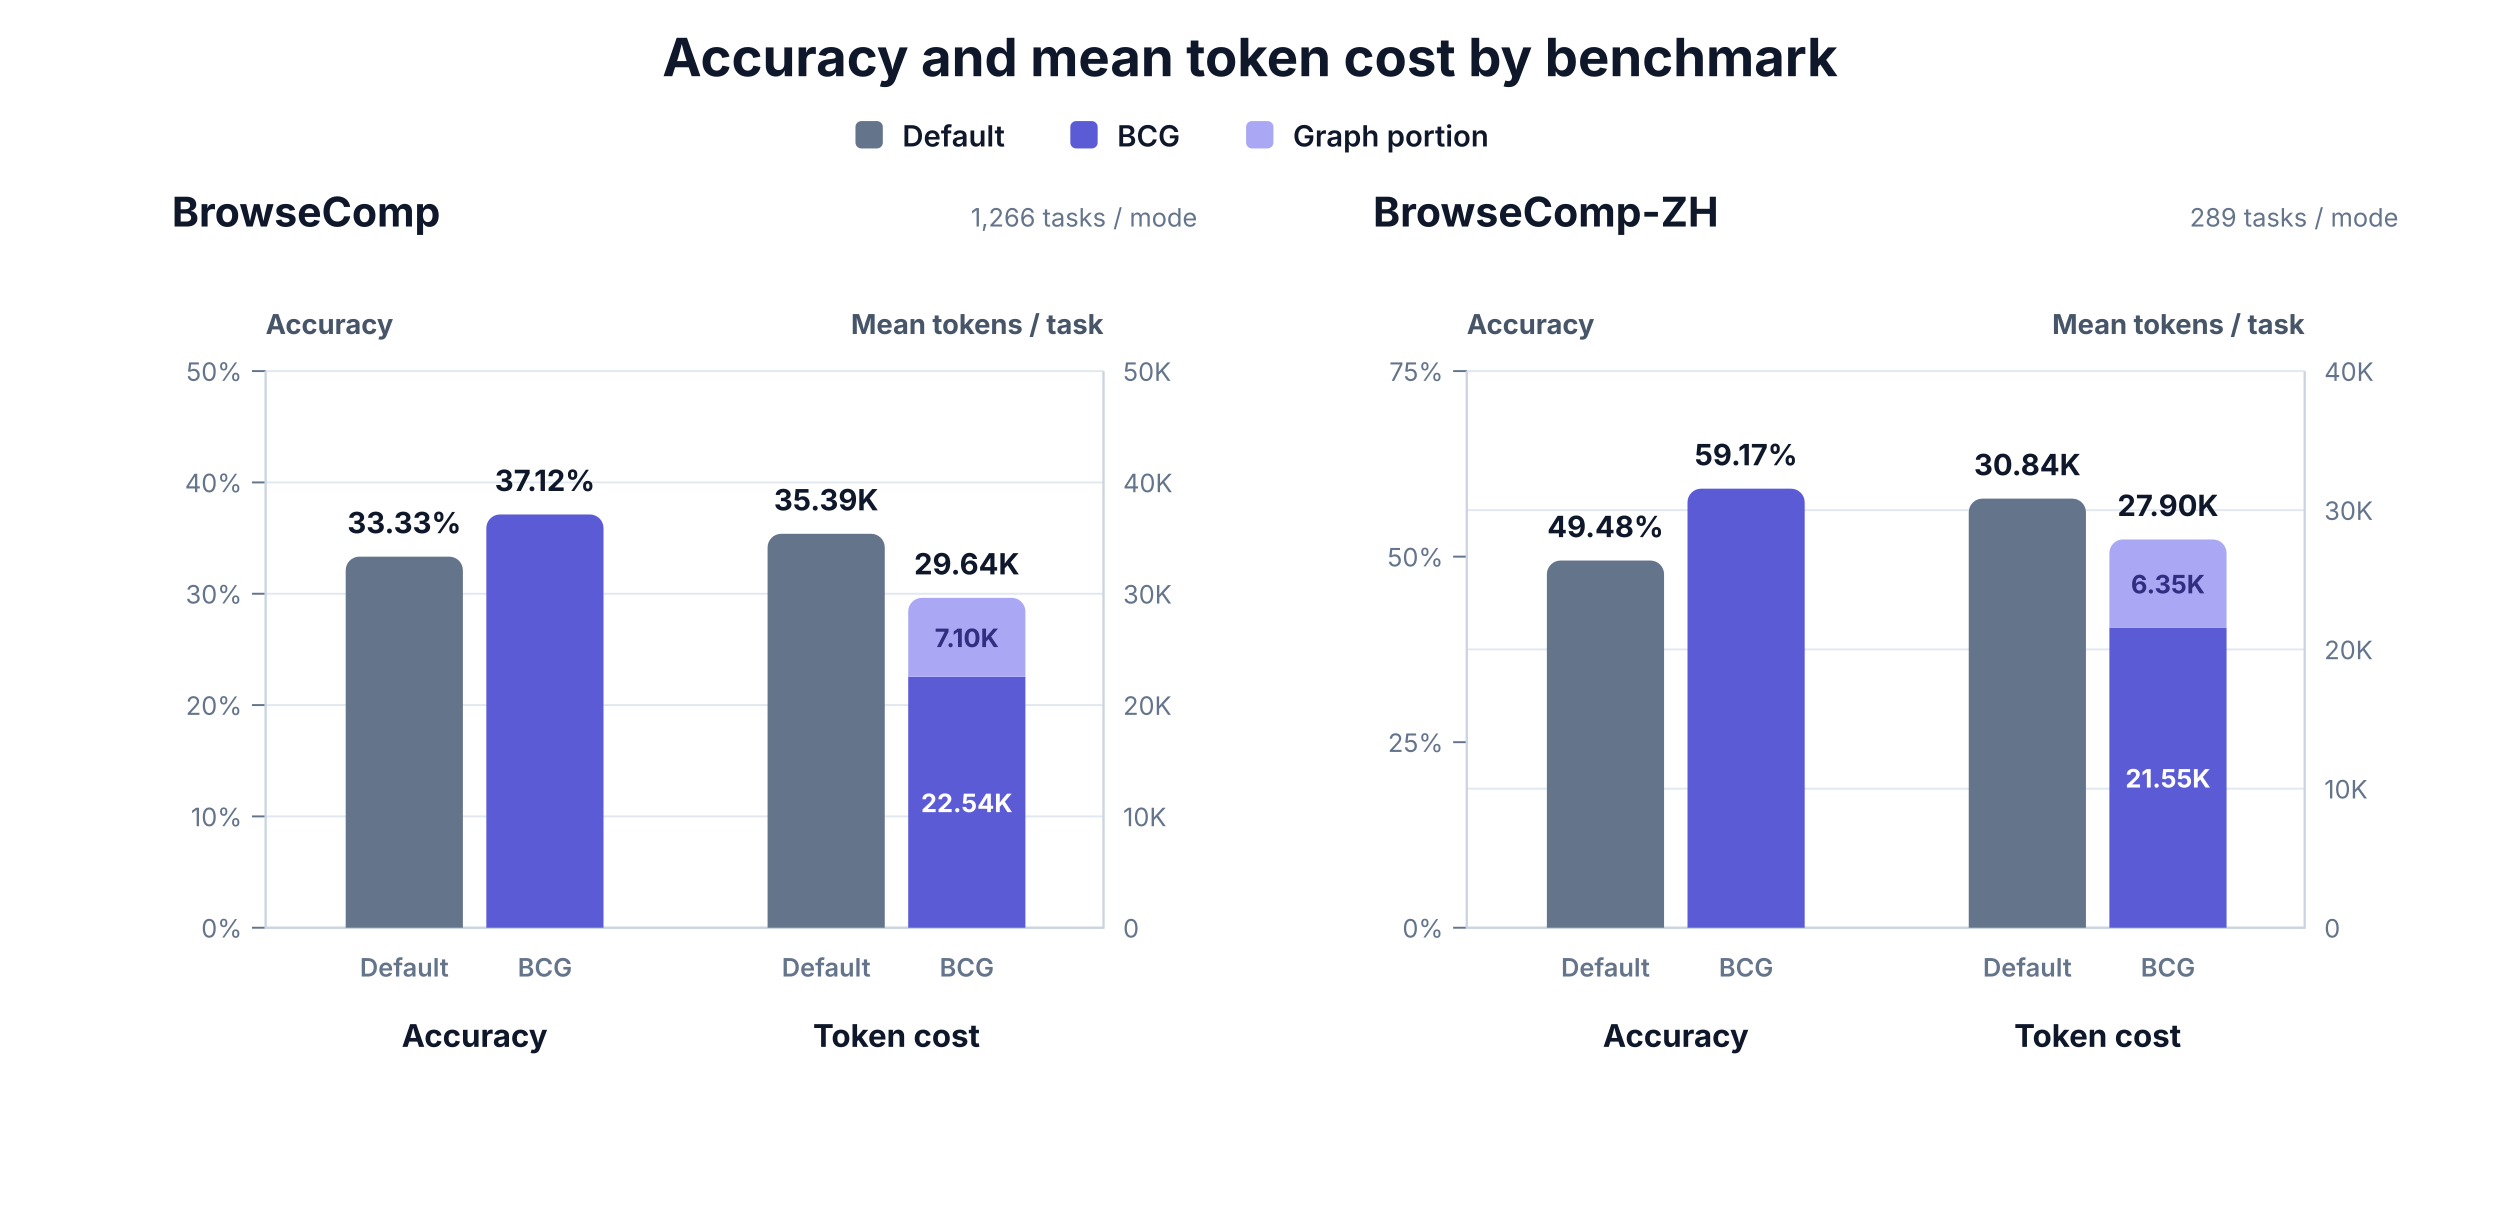
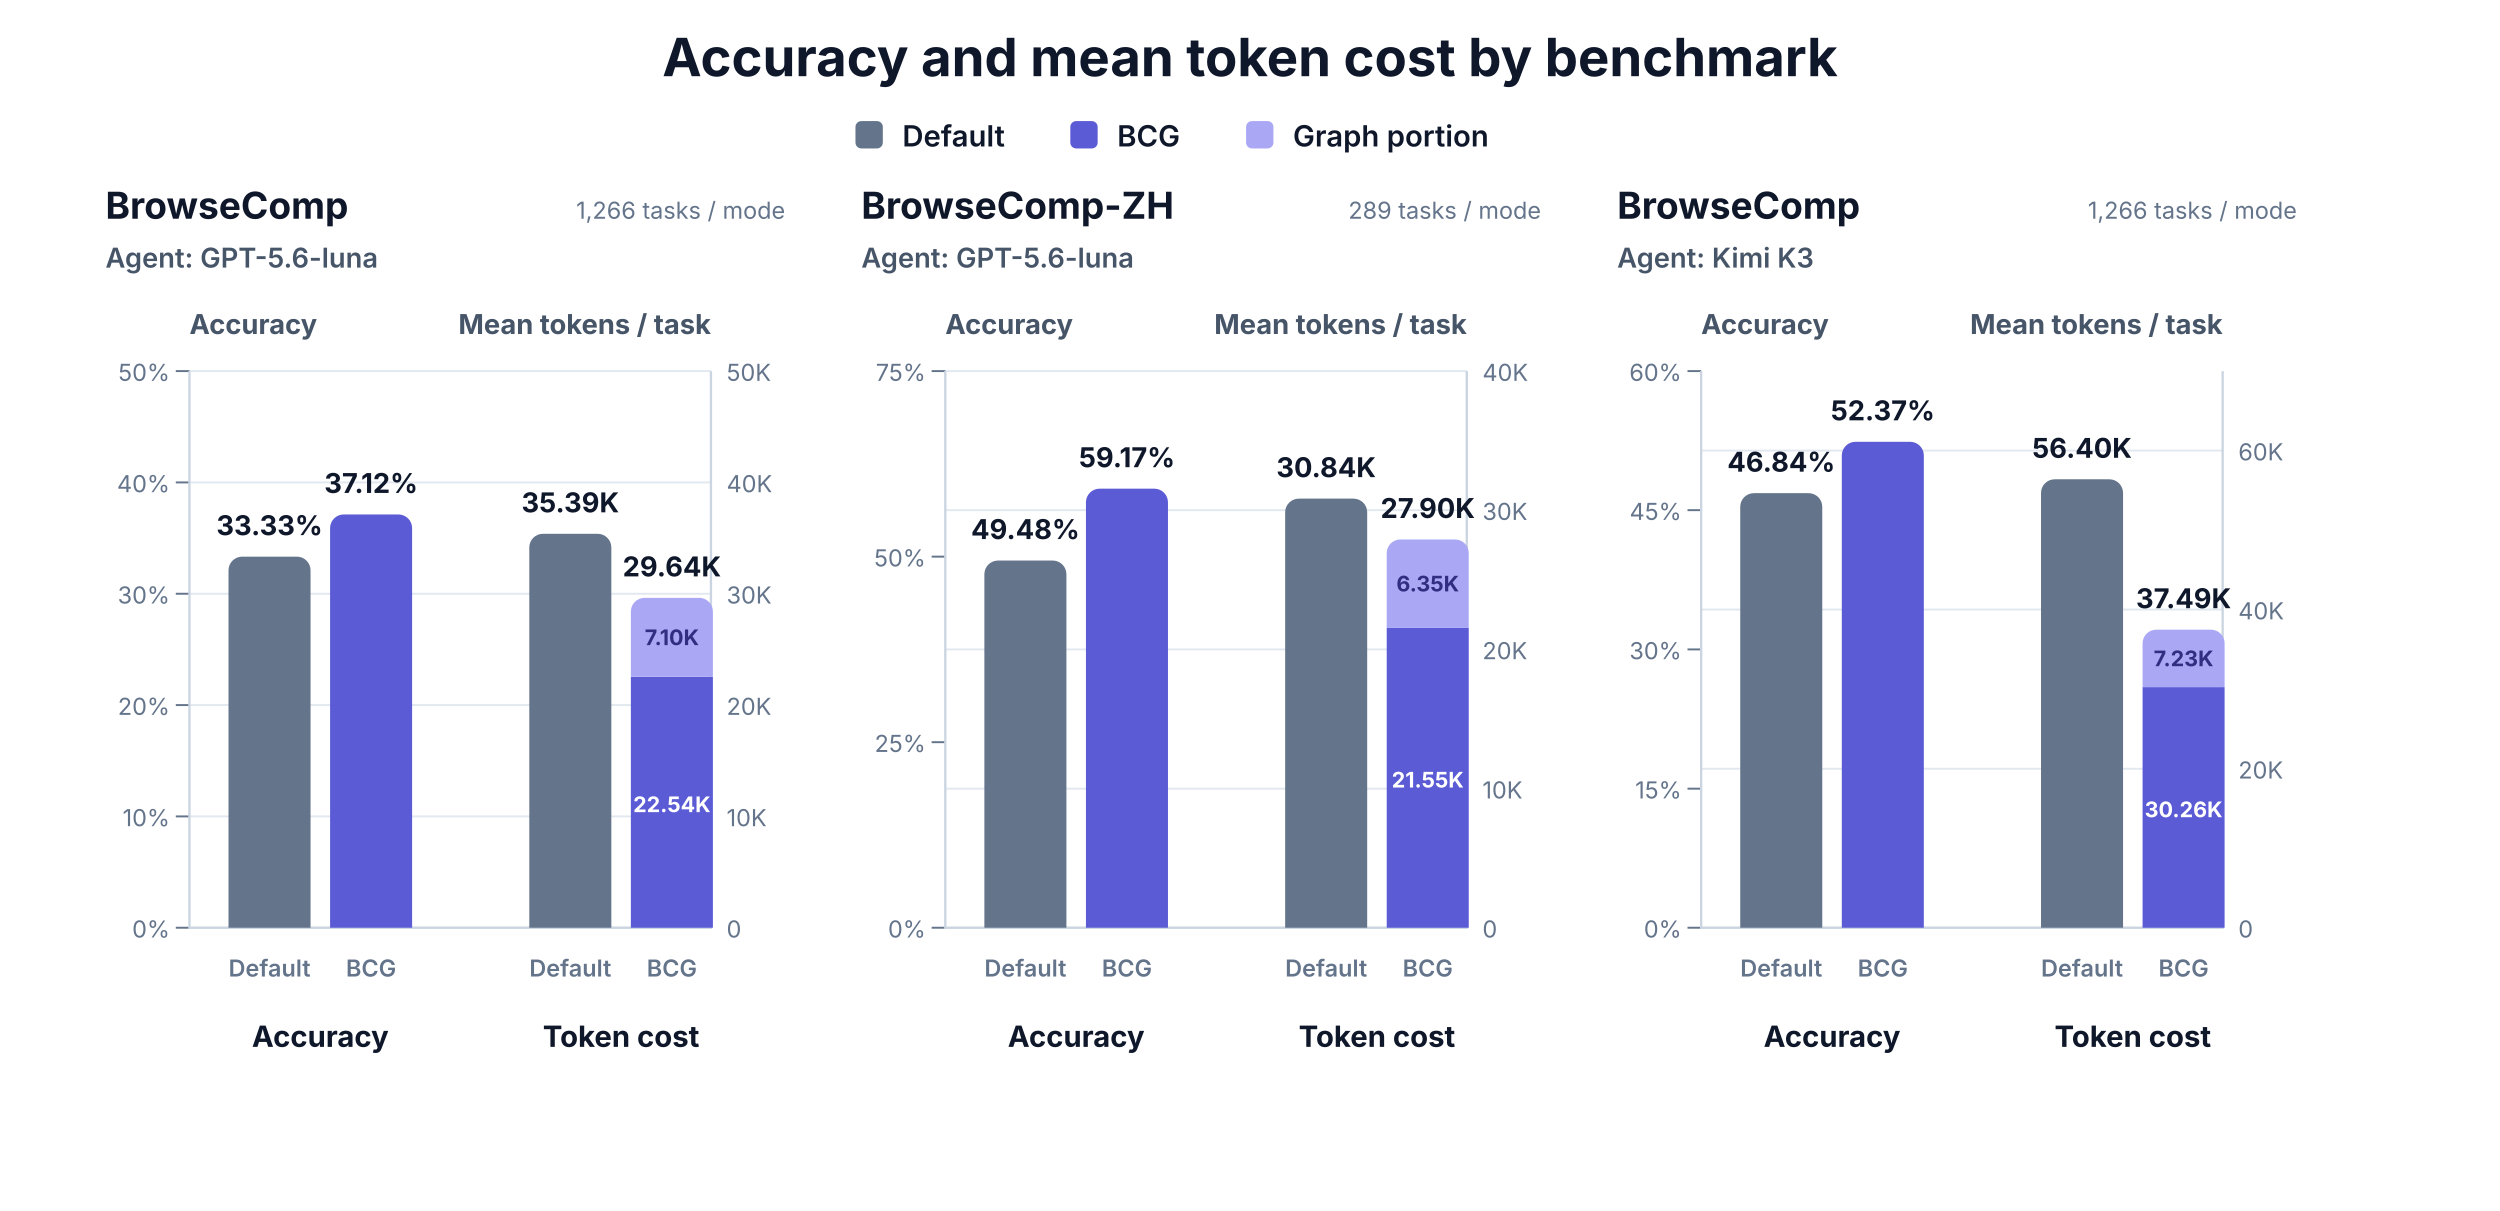
<svg xmlns="http://www.w3.org/2000/svg" width="1280" height="620" viewBox="0 0 1280 620" role="img" aria-labelledby="title desc">
  <rect width="1280" height="620" fill="#ffffff" />
  <g font-family="Inter,Arial,sans-serif">
    <text x="640" y="39" text-anchor="middle" fill="#0f172a" font-size="27" font-weight="700">Accuracy and mean token cost by benchmark</text>
    <rect x="438" y="62" width="14" height="14" rx="3" fill="#64748b" />
    <text x="462" y="75" fill="#0f172a" font-size="15" font-weight="600">Default</text>
    <rect x="548" y="62" width="14" height="14" rx="3" fill="#5b5bd6" />
    <text x="572" y="75" fill="#0f172a" font-size="15" font-weight="600">BCG</text>
    <rect x="638" y="62" width="14" height="14" rx="3" fill="#aaa8f4" />
    <text x="662" y="75" fill="#0f172a" font-size="15" font-weight="600">Graph portion</text>
-     <text x="88" y="116" fill="#0f172a" font-size="21" font-weight="700">BrowseComp</text>
-     <text x="613" y="116" text-anchor="end" fill="#64748b" font-size="13">1,266 tasks / mode</text>
-     <text x="136.0" y="171" fill="#475569" font-size="14" font-weight="700">Accuracy</text>
-     <text x="565.0" y="171" text-anchor="end" fill="#475569" font-size="14" font-weight="700">Mean tokens / task</text>
-     <path d="M136.0 475.0H565.0" stroke="#e2e8f0" stroke-width="1" />
-     <text x="575.0" y="480.0" fill="#64748b" font-size="13">0</text>
-     <path d="M136.0 418.0H565.0" stroke="#e2e8f0" stroke-width="1" />
-     <text x="575.0" y="423.0" fill="#64748b" font-size="13">10K</text>
-     <path d="M136.0 361.0H565.0" stroke="#e2e8f0" stroke-width="1" />
-     <text x="575.0" y="366.0" fill="#64748b" font-size="13">20K</text>
-     <path d="M136.0 304.0H565.0" stroke="#e2e8f0" stroke-width="1" />
-     <text x="575.0" y="309.0" fill="#64748b" font-size="13">30K</text>
-     <path d="M136.0 247.0H565.0" stroke="#e2e8f0" stroke-width="1" />
-     <text x="575.0" y="252.0" fill="#64748b" font-size="13">40K</text>
-     <path d="M136.0 190.0H565.0" stroke="#e2e8f0" stroke-width="1" />
-     <text x="575.0" y="195.0" fill="#64748b" font-size="13">50K</text>
-     <path d="M129.0 475.0H136.0" stroke="#64748b" stroke-width="1" />
-     <text x="124.0" y="480.0" text-anchor="end" fill="#64748b" font-size="13">0%</text>
-     <path d="M129.0 418.0H136.0" stroke="#64748b" stroke-width="1" />
-     <text x="124.0" y="423.0" text-anchor="end" fill="#64748b" font-size="13">10%</text>
-     <path d="M129.0 361.0H136.0" stroke="#64748b" stroke-width="1" />
-     <text x="124.0" y="366.0" text-anchor="end" fill="#64748b" font-size="13">20%</text>
-     <path d="M129.0 304.0H136.0" stroke="#64748b" stroke-width="1" />
-     <text x="124.0" y="309.0" text-anchor="end" fill="#64748b" font-size="13">30%</text>
-     <path d="M129.0 247.0H136.0" stroke="#64748b" stroke-width="1" />
-     <text x="124.0" y="252.0" text-anchor="end" fill="#64748b" font-size="13">40%</text>
-     <path d="M129.0 190.0H136.0" stroke="#64748b" stroke-width="1" />
-     <text x="124.0" y="195.0" text-anchor="end" fill="#64748b" font-size="13">50%</text>
-     <path d="M136.0 190.0V475.0H565.0V190.0" fill="none" stroke="#cbd5e1" stroke-width="1.2" />
-     <path d="M177.0 475.0V292.0a7 7 0 0 1 7 -7h46.0a7 7 0 0 1 7 7V475.0Z" fill="#64748b" />
-     <text x="207.0" y="273.0" text-anchor="middle" fill="#0f172a" font-size="15" font-weight="700">33.33%</text>
-     <text x="207.0" y="500" text-anchor="middle" fill="#64748b" font-size="13" font-weight="600">Default</text>
-     <path d="M249.0 475.0V270.4a7 7 0 0 1 7 -7h46.0a7 7 0 0 1 7 7V475.0Z" fill="#5b5bd6" />
-     <text x="279.0" y="251.4" text-anchor="middle" fill="#0f172a" font-size="15" font-weight="700">37.12%</text>
-     <text x="279.0" y="500" text-anchor="middle" fill="#64748b" font-size="13" font-weight="600">BCG</text>
-     <path d="M393.0 475.0V280.3a7 7 0 0 1 7 -7h46.0a7 7 0 0 1 7 7V475.0Z" fill="#64748b" />
-     <rect x="465.0" y="346.5" width="60.0" height="128.5" fill="#5b5bd6" />
-     <path d="M465.0 346.5V313.1a7 7 0 0 1 7 -7h46.0a7 7 0 0 1 7 7V346.5Z" fill="#aaa8f4" />
-     <text x="423.0" y="261.3" text-anchor="middle" fill="#0f172a" font-size="15" font-weight="700">35.39K</text>
-     <text x="495.0" y="294.1" text-anchor="middle" fill="#0f172a" font-size="15" font-weight="700">29.64K</text>
-     <text x="495.0" y="415.8" text-anchor="middle" fill="#ffffff" font-size="13" font-weight="700">22.54K</text>
-     <text x="495.0" y="331.3" text-anchor="middle" fill="#312e81" font-size="13" font-weight="700">7.10K</text>
-     <text x="423.0" y="500" text-anchor="middle" fill="#64748b" font-size="13" font-weight="600">Default</text>
-     <text x="495.0" y="500" text-anchor="middle" fill="#64748b" font-size="13" font-weight="600">BCG</text>
-     <text x="243.0" y="536" text-anchor="middle" fill="#0f172a" font-size="16" font-weight="700">Accuracy</text>
-     <text x="459.0" y="536" text-anchor="middle" fill="#0f172a" font-size="16" font-weight="700">Token cost</text>
-     <text x="703" y="116" fill="#0f172a" font-size="21" font-weight="700">BrowseComp-ZH</text>
-     <text x="1228" y="116" text-anchor="end" fill="#64748b" font-size="13">289 tasks / mode</text>
-     <text x="751.0" y="171" fill="#475569" font-size="14" font-weight="700">Accuracy</text>
-     <text x="1180.0" y="171" text-anchor="end" fill="#475569" font-size="14" font-weight="700">Mean tokens / task</text>
-     <path d="M751.0 475.0H1180.0" stroke="#e2e8f0" stroke-width="1" />
-     <text x="1190.0" y="480.0" fill="#64748b" font-size="13">0</text>
-     <path d="M751.0 403.8H1180.0" stroke="#e2e8f0" stroke-width="1" />
-     <text x="1190.0" y="408.8" fill="#64748b" font-size="13">10K</text>
-     <path d="M751.0 332.5H1180.0" stroke="#e2e8f0" stroke-width="1" />
-     <text x="1190.0" y="337.5" fill="#64748b" font-size="13">20K</text>
-     <path d="M751.0 261.2H1180.0" stroke="#e2e8f0" stroke-width="1" />
-     <text x="1190.0" y="266.2" fill="#64748b" font-size="13">30K</text>
-     <path d="M751.0 190.0H1180.0" stroke="#e2e8f0" stroke-width="1" />
-     <text x="1190.0" y="195.0" fill="#64748b" font-size="13">40K</text>
-     <path d="M744.0 475.0H751.0" stroke="#64748b" stroke-width="1" />
-     <text x="739.0" y="480.0" text-anchor="end" fill="#64748b" font-size="13">0%</text>
-     <path d="M744.0 380.0H751.0" stroke="#64748b" stroke-width="1" />
-     <text x="739.0" y="385.0" text-anchor="end" fill="#64748b" font-size="13">25%</text>
-     <path d="M744.0 285.0H751.0" stroke="#64748b" stroke-width="1" />
-     <text x="739.0" y="290.0" text-anchor="end" fill="#64748b" font-size="13">50%</text>
-     <path d="M744.0 190.0H751.0" stroke="#64748b" stroke-width="1" />
-     <text x="739.0" y="195.0" text-anchor="end" fill="#64748b" font-size="13">75%</text>
-     <path d="M751.0 190.0V475.0H1180.0V190.0" fill="none" stroke="#cbd5e1" stroke-width="1.2" />
-     <path d="M792.0 475.0V294.0a7 7 0 0 1 7 -7h46.0a7 7 0 0 1 7 7V475.0Z" fill="#64748b" />
-     <text x="822.0" y="275.0" text-anchor="middle" fill="#0f172a" font-size="15" font-weight="700">49.48%</text>
-     <text x="822.0" y="500" text-anchor="middle" fill="#64748b" font-size="13" font-weight="600">Default</text>
-     <path d="M864.0 475.0V257.2a7 7 0 0 1 7 -7h46.0a7 7 0 0 1 7 7V475.0Z" fill="#5b5bd6" />
-     <text x="894.0" y="238.2" text-anchor="middle" fill="#0f172a" font-size="15" font-weight="700">59.17%</text>
-     <text x="894.0" y="500" text-anchor="middle" fill="#64748b" font-size="13" font-weight="600">BCG</text>
-     <path d="M1008.0 475.0V262.3a7 7 0 0 1 7 -7h46.0a7 7 0 0 1 7 7V475.0Z" fill="#64748b" />
-     <rect x="1080.0" y="321.5" width="60.0" height="153.5" fill="#5b5bd6" />
-     <path d="M1080.0 321.5V283.2a7 7 0 0 1 7 -7h46.0a7 7 0 0 1 7 7V321.5Z" fill="#aaa8f4" />
-     <text x="1038.0" y="243.3" text-anchor="middle" fill="#0f172a" font-size="15" font-weight="700">30.84K</text>
-     <text x="1110.0" y="264.2" text-anchor="middle" fill="#0f172a" font-size="15" font-weight="700">27.90K</text>
-     <text x="1110.0" y="403.2" text-anchor="middle" fill="#ffffff" font-size="13" font-weight="700">21.55K</text>
-     <text x="1110.0" y="303.8" text-anchor="middle" fill="#312e81" font-size="13" font-weight="700">6.35K</text>
-     <text x="1038.0" y="500" text-anchor="middle" fill="#64748b" font-size="13" font-weight="600">Default</text>
-     <text x="1110.0" y="500" text-anchor="middle" fill="#64748b" font-size="13" font-weight="600">BCG</text>
-     <text x="858.0" y="536" text-anchor="middle" fill="#0f172a" font-size="16" font-weight="700">Accuracy</text>
-     <text x="1074.0" y="536" text-anchor="middle" fill="#0f172a" font-size="16" font-weight="700">Token cost</text>
+     <text x="54" y="112" fill="#0f172a" font-size="19" font-weight="700">BrowseComp</text>
+     <text x="402" y="112" text-anchor="end" fill="#64748b" font-size="12">1,266 tasks / mode</text>
+     <text x="54" y="137" fill="#475569" font-size="14" font-weight="600">Agent: GPT-5.6-luna</text>
+     <text x="97.0" y="171" fill="#475569" font-size="14" font-weight="700">Accuracy</text>
+     <text x="364.0" y="171" text-anchor="end" fill="#475569" font-size="14" font-weight="700">Mean tokens / task</text>
+     <path d="M97.0 475.0H364.0" stroke="#e2e8f0" stroke-width="1" />
+     <text x="372.0" y="480.0" fill="#64748b" font-size="12">0</text>
+     <path d="M97.0 418.0H364.0" stroke="#e2e8f0" stroke-width="1" />
+     <text x="372.0" y="423.0" fill="#64748b" font-size="12">10K</text>
+     <path d="M97.0 361.0H364.0" stroke="#e2e8f0" stroke-width="1" />
+     <text x="372.0" y="366.0" fill="#64748b" font-size="12">20K</text>
+     <path d="M97.0 304.0H364.0" stroke="#e2e8f0" stroke-width="1" />
+     <text x="372.0" y="309.0" fill="#64748b" font-size="12">30K</text>
+     <path d="M97.0 247.0H364.0" stroke="#e2e8f0" stroke-width="1" />
+     <text x="372.0" y="252.0" fill="#64748b" font-size="12">40K</text>
+     <path d="M97.0 190.0H364.0" stroke="#e2e8f0" stroke-width="1" />
+     <text x="372.0" y="195.0" fill="#64748b" font-size="12">50K</text>
+     <path d="M90.0 475.0H97.0" stroke="#64748b" stroke-width="1" />
+     <text x="87.0" y="480.0" text-anchor="end" fill="#64748b" font-size="12">0%</text>
+     <path d="M90.0 418.0H97.0" stroke="#64748b" stroke-width="1" />
+     <text x="87.0" y="423.0" text-anchor="end" fill="#64748b" font-size="12">10%</text>
+     <path d="M90.0 361.0H97.0" stroke="#64748b" stroke-width="1" />
+     <text x="87.0" y="366.0" text-anchor="end" fill="#64748b" font-size="12">20%</text>
+     <path d="M90.0 304.0H97.0" stroke="#64748b" stroke-width="1" />
+     <text x="87.0" y="309.0" text-anchor="end" fill="#64748b" font-size="12">30%</text>
+     <path d="M90.0 247.0H97.0" stroke="#64748b" stroke-width="1" />
+     <text x="87.0" y="252.0" text-anchor="end" fill="#64748b" font-size="12">40%</text>
+     <path d="M90.0 190.0H97.0" stroke="#64748b" stroke-width="1" />
+     <text x="87.0" y="195.0" text-anchor="end" fill="#64748b" font-size="12">50%</text>
+     <path d="M97.0 190.0V475.0H364.0V190.0" fill="none" stroke="#cbd5e1" stroke-width="1.2" />
+     <path d="M117.0 475.0V292.0a7 7 0 0 1 7 -7h28.0a7 7 0 0 1 7 7V475.0Z" fill="#64748b" />
+     <text x="138.0" y="274.0" text-anchor="middle" fill="#0f172a" font-size="14" font-weight="700">33.33%</text>
+     <text x="138.0" y="500" text-anchor="middle" fill="#64748b" font-size="12" font-weight="600">Default</text>
+     <path d="M169.0 475.0V270.4a7 7 0 0 1 7 -7h28.0a7 7 0 0 1 7 7V475.0Z" fill="#5b5bd6" />
+     <text x="190.0" y="252.4" text-anchor="middle" fill="#0f172a" font-size="14" font-weight="700">37.12%</text>
+     <text x="190.0" y="500" text-anchor="middle" fill="#64748b" font-size="12" font-weight="600">BCG</text>
+     <path d="M271.0 475.0V280.3a7 7 0 0 1 7 -7h28.0a7 7 0 0 1 7 7V475.0Z" fill="#64748b" />
+     <rect x="323.0" y="346.5" width="42.0" height="128.5" fill="#5b5bd6" />
+     <path d="M323.0 346.5V313.1a7 7 0 0 1 7 -7h28.0a7 7 0 0 1 7 7V346.5Z" fill="#aaa8f4" />
+     <text x="292.0" y="262.3" text-anchor="middle" fill="#0f172a" font-size="14" font-weight="700">35.39K</text>
+     <text x="344.0" y="295.1" text-anchor="middle" fill="#0f172a" font-size="14" font-weight="700">29.64K</text>
+     <text x="344.0" y="415.8" text-anchor="middle" fill="#ffffff" font-size="11" font-weight="700">22.54K</text>
+     <text x="344.0" y="330.3" text-anchor="middle" fill="#312e81" font-size="11" font-weight="700">7.10K</text>
+     <text x="292.0" y="500" text-anchor="middle" fill="#64748b" font-size="12" font-weight="600">Default</text>
+     <text x="344.0" y="500" text-anchor="middle" fill="#64748b" font-size="12" font-weight="600">BCG</text>
+     <text x="164.0" y="536" text-anchor="middle" fill="#0f172a" font-size="15" font-weight="700">Accuracy</text>
+     <text x="318.0" y="536" text-anchor="middle" fill="#0f172a" font-size="15" font-weight="700">Token cost</text>
+     <text x="441" y="112" fill="#0f172a" font-size="19" font-weight="700">BrowseComp-ZH</text>
+     <text x="789" y="112" text-anchor="end" fill="#64748b" font-size="12">289 tasks / mode</text>
+     <text x="441" y="137" fill="#475569" font-size="14" font-weight="600">Agent: GPT-5.6-luna</text>
+     <text x="484.0" y="171" fill="#475569" font-size="14" font-weight="700">Accuracy</text>
+     <text x="751.0" y="171" text-anchor="end" fill="#475569" font-size="14" font-weight="700">Mean tokens / task</text>
+     <path d="M484.0 475.0H751.0" stroke="#e2e8f0" stroke-width="1" />
+     <text x="759.0" y="480.0" fill="#64748b" font-size="12">0</text>
+     <path d="M484.0 403.8H751.0" stroke="#e2e8f0" stroke-width="1" />
+     <text x="759.0" y="408.8" fill="#64748b" font-size="12">10K</text>
+     <path d="M484.0 332.5H751.0" stroke="#e2e8f0" stroke-width="1" />
+     <text x="759.0" y="337.5" fill="#64748b" font-size="12">20K</text>
+     <path d="M484.0 261.2H751.0" stroke="#e2e8f0" stroke-width="1" />
+     <text x="759.0" y="266.2" fill="#64748b" font-size="12">30K</text>
+     <path d="M484.0 190.0H751.0" stroke="#e2e8f0" stroke-width="1" />
+     <text x="759.0" y="195.0" fill="#64748b" font-size="12">40K</text>
+     <path d="M477.0 475.0H484.0" stroke="#64748b" stroke-width="1" />
+     <text x="474.0" y="480.0" text-anchor="end" fill="#64748b" font-size="12">0%</text>
+     <path d="M477.0 380.0H484.0" stroke="#64748b" stroke-width="1" />
+     <text x="474.0" y="385.0" text-anchor="end" fill="#64748b" font-size="12">25%</text>
+     <path d="M477.0 285.0H484.0" stroke="#64748b" stroke-width="1" />
+     <text x="474.0" y="290.0" text-anchor="end" fill="#64748b" font-size="12">50%</text>
+     <path d="M477.0 190.0H484.0" stroke="#64748b" stroke-width="1" />
+     <text x="474.0" y="195.0" text-anchor="end" fill="#64748b" font-size="12">75%</text>
+     <path d="M484.0 190.0V475.0H751.0V190.0" fill="none" stroke="#cbd5e1" stroke-width="1.2" />
+     <path d="M504.0 475.0V294.0a7 7 0 0 1 7 -7h28.0a7 7 0 0 1 7 7V475.0Z" fill="#64748b" />
+     <text x="525.0" y="276.0" text-anchor="middle" fill="#0f172a" font-size="14" font-weight="700">49.48%</text>
+     <text x="525.0" y="500" text-anchor="middle" fill="#64748b" font-size="12" font-weight="600">Default</text>
+     <path d="M556.0 475.0V257.2a7 7 0 0 1 7 -7h28.0a7 7 0 0 1 7 7V475.0Z" fill="#5b5bd6" />
+     <text x="577.0" y="239.2" text-anchor="middle" fill="#0f172a" font-size="14" font-weight="700">59.17%</text>
+     <text x="577.0" y="500" text-anchor="middle" fill="#64748b" font-size="12" font-weight="600">BCG</text>
+     <path d="M658.0 475.0V262.3a7 7 0 0 1 7 -7h28.0a7 7 0 0 1 7 7V475.0Z" fill="#64748b" />
+     <rect x="710.0" y="321.5" width="42.0" height="153.5" fill="#5b5bd6" />
+     <path d="M710.0 321.5V283.2a7 7 0 0 1 7 -7h28.0a7 7 0 0 1 7 7V321.5Z" fill="#aaa8f4" />
+     <text x="679.0" y="244.3" text-anchor="middle" fill="#0f172a" font-size="14" font-weight="700">30.84K</text>
+     <text x="731.0" y="265.2" text-anchor="middle" fill="#0f172a" font-size="14" font-weight="700">27.90K</text>
+     <text x="731.0" y="403.2" text-anchor="middle" fill="#ffffff" font-size="11" font-weight="700">21.55K</text>
+     <text x="731.0" y="302.8" text-anchor="middle" fill="#312e81" font-size="11" font-weight="700">6.35K</text>
+     <text x="679.0" y="500" text-anchor="middle" fill="#64748b" font-size="12" font-weight="600">Default</text>
+     <text x="731.0" y="500" text-anchor="middle" fill="#64748b" font-size="12" font-weight="600">BCG</text>
+     <text x="551.0" y="536" text-anchor="middle" fill="#0f172a" font-size="15" font-weight="700">Accuracy</text>
+     <text x="705.0" y="536" text-anchor="middle" fill="#0f172a" font-size="15" font-weight="700">Token cost</text>
+     <text x="828" y="112" fill="#0f172a" font-size="19" font-weight="700">BrowseComp</text>
+     <text x="1176" y="112" text-anchor="end" fill="#64748b" font-size="12">1,266 tasks / mode</text>
+     <text x="828" y="137" fill="#475569" font-size="14" font-weight="600">Agent: Kimi K3</text>
+     <text x="871.0" y="171" fill="#475569" font-size="14" font-weight="700">Accuracy</text>
+     <text x="1138.0" y="171" text-anchor="end" fill="#475569" font-size="14" font-weight="700">Mean tokens / task</text>
+     <path d="M871.0 475.0H1138.0" stroke="#e2e8f0" stroke-width="1" />
+     <text x="1146.0" y="480.0" fill="#64748b" font-size="12">0</text>
+     <path d="M871.0 393.6H1138.0" stroke="#e2e8f0" stroke-width="1" />
+     <text x="1146.0" y="398.6" fill="#64748b" font-size="12">20K</text>
+     <path d="M871.0 312.1H1138.0" stroke="#e2e8f0" stroke-width="1" />
+     <text x="1146.0" y="317.1" fill="#64748b" font-size="12">40K</text>
+     <path d="M871.0 230.7H1138.0" stroke="#e2e8f0" stroke-width="1" />
+     <text x="1146.0" y="235.7" fill="#64748b" font-size="12">60K</text>
+     <path d="M864.0 475.0H871.0" stroke="#64748b" stroke-width="1" />
+     <text x="861.0" y="480.0" text-anchor="end" fill="#64748b" font-size="12">0%</text>
+     <path d="M864.0 403.8H871.0" stroke="#64748b" stroke-width="1" />
+     <text x="861.0" y="408.8" text-anchor="end" fill="#64748b" font-size="12">15%</text>
+     <path d="M864.0 332.5H871.0" stroke="#64748b" stroke-width="1" />
+     <text x="861.0" y="337.5" text-anchor="end" fill="#64748b" font-size="12">30%</text>
+     <path d="M864.0 261.2H871.0" stroke="#64748b" stroke-width="1" />
+     <text x="861.0" y="266.2" text-anchor="end" fill="#64748b" font-size="12">45%</text>
+     <path d="M864.0 190.0H871.0" stroke="#64748b" stroke-width="1" />
+     <text x="861.0" y="195.0" text-anchor="end" fill="#64748b" font-size="12">60%</text>
+     <path d="M871.0 190.0V475.0H1138.0V190.0" fill="none" stroke="#cbd5e1" stroke-width="1.2" />
+     <path d="M891.0 475.0V259.5a7 7 0 0 1 7 -7h28.0a7 7 0 0 1 7 7V475.0Z" fill="#64748b" />
+     <text x="912.0" y="241.5" text-anchor="middle" fill="#0f172a" font-size="14" font-weight="700">46.84%</text>
+     <text x="912.0" y="500" text-anchor="middle" fill="#64748b" font-size="12" font-weight="600">Default</text>
+     <path d="M943.0 475.0V233.2a7 7 0 0 1 7 -7h28.0a7 7 0 0 1 7 7V475.0Z" fill="#5b5bd6" />
+     <text x="964.0" y="215.2" text-anchor="middle" fill="#0f172a" font-size="14" font-weight="700">52.37%</text>
+     <text x="964.0" y="500" text-anchor="middle" fill="#64748b" font-size="12" font-weight="600">BCG</text>
+     <path d="M1045.0 475.0V252.4a7 7 0 0 1 7 -7h28.0a7 7 0 0 1 7 7V475.0Z" fill="#64748b" />
+     <rect x="1097.0" y="351.8" width="42.0" height="123.2" fill="#5b5bd6" />
+     <path d="M1097.0 351.8V329.4a7 7 0 0 1 7 -7h28.0a7 7 0 0 1 7 7V351.8Z" fill="#aaa8f4" />
+     <text x="1066.0" y="234.4" text-anchor="middle" fill="#0f172a" font-size="14" font-weight="700">56.40K</text>
+     <text x="1118.0" y="311.4" text-anchor="middle" fill="#0f172a" font-size="14" font-weight="700">37.49K</text>
+     <text x="1118.0" y="418.4" text-anchor="middle" fill="#ffffff" font-size="11" font-weight="700">30.26K</text>
+     <text x="1118.0" y="341.1" text-anchor="middle" fill="#312e81" font-size="11" font-weight="700">7.23K</text>
+     <text x="1066.0" y="500" text-anchor="middle" fill="#64748b" font-size="12" font-weight="600">Default</text>
+     <text x="1118.0" y="500" text-anchor="middle" fill="#64748b" font-size="12" font-weight="600">BCG</text>
+     <text x="938.0" y="536" text-anchor="middle" fill="#0f172a" font-size="15" font-weight="700">Accuracy</text>
+     <text x="1092.0" y="536" text-anchor="middle" fill="#0f172a" font-size="15" font-weight="700">Token cost</text>
  </g>
</svg>
